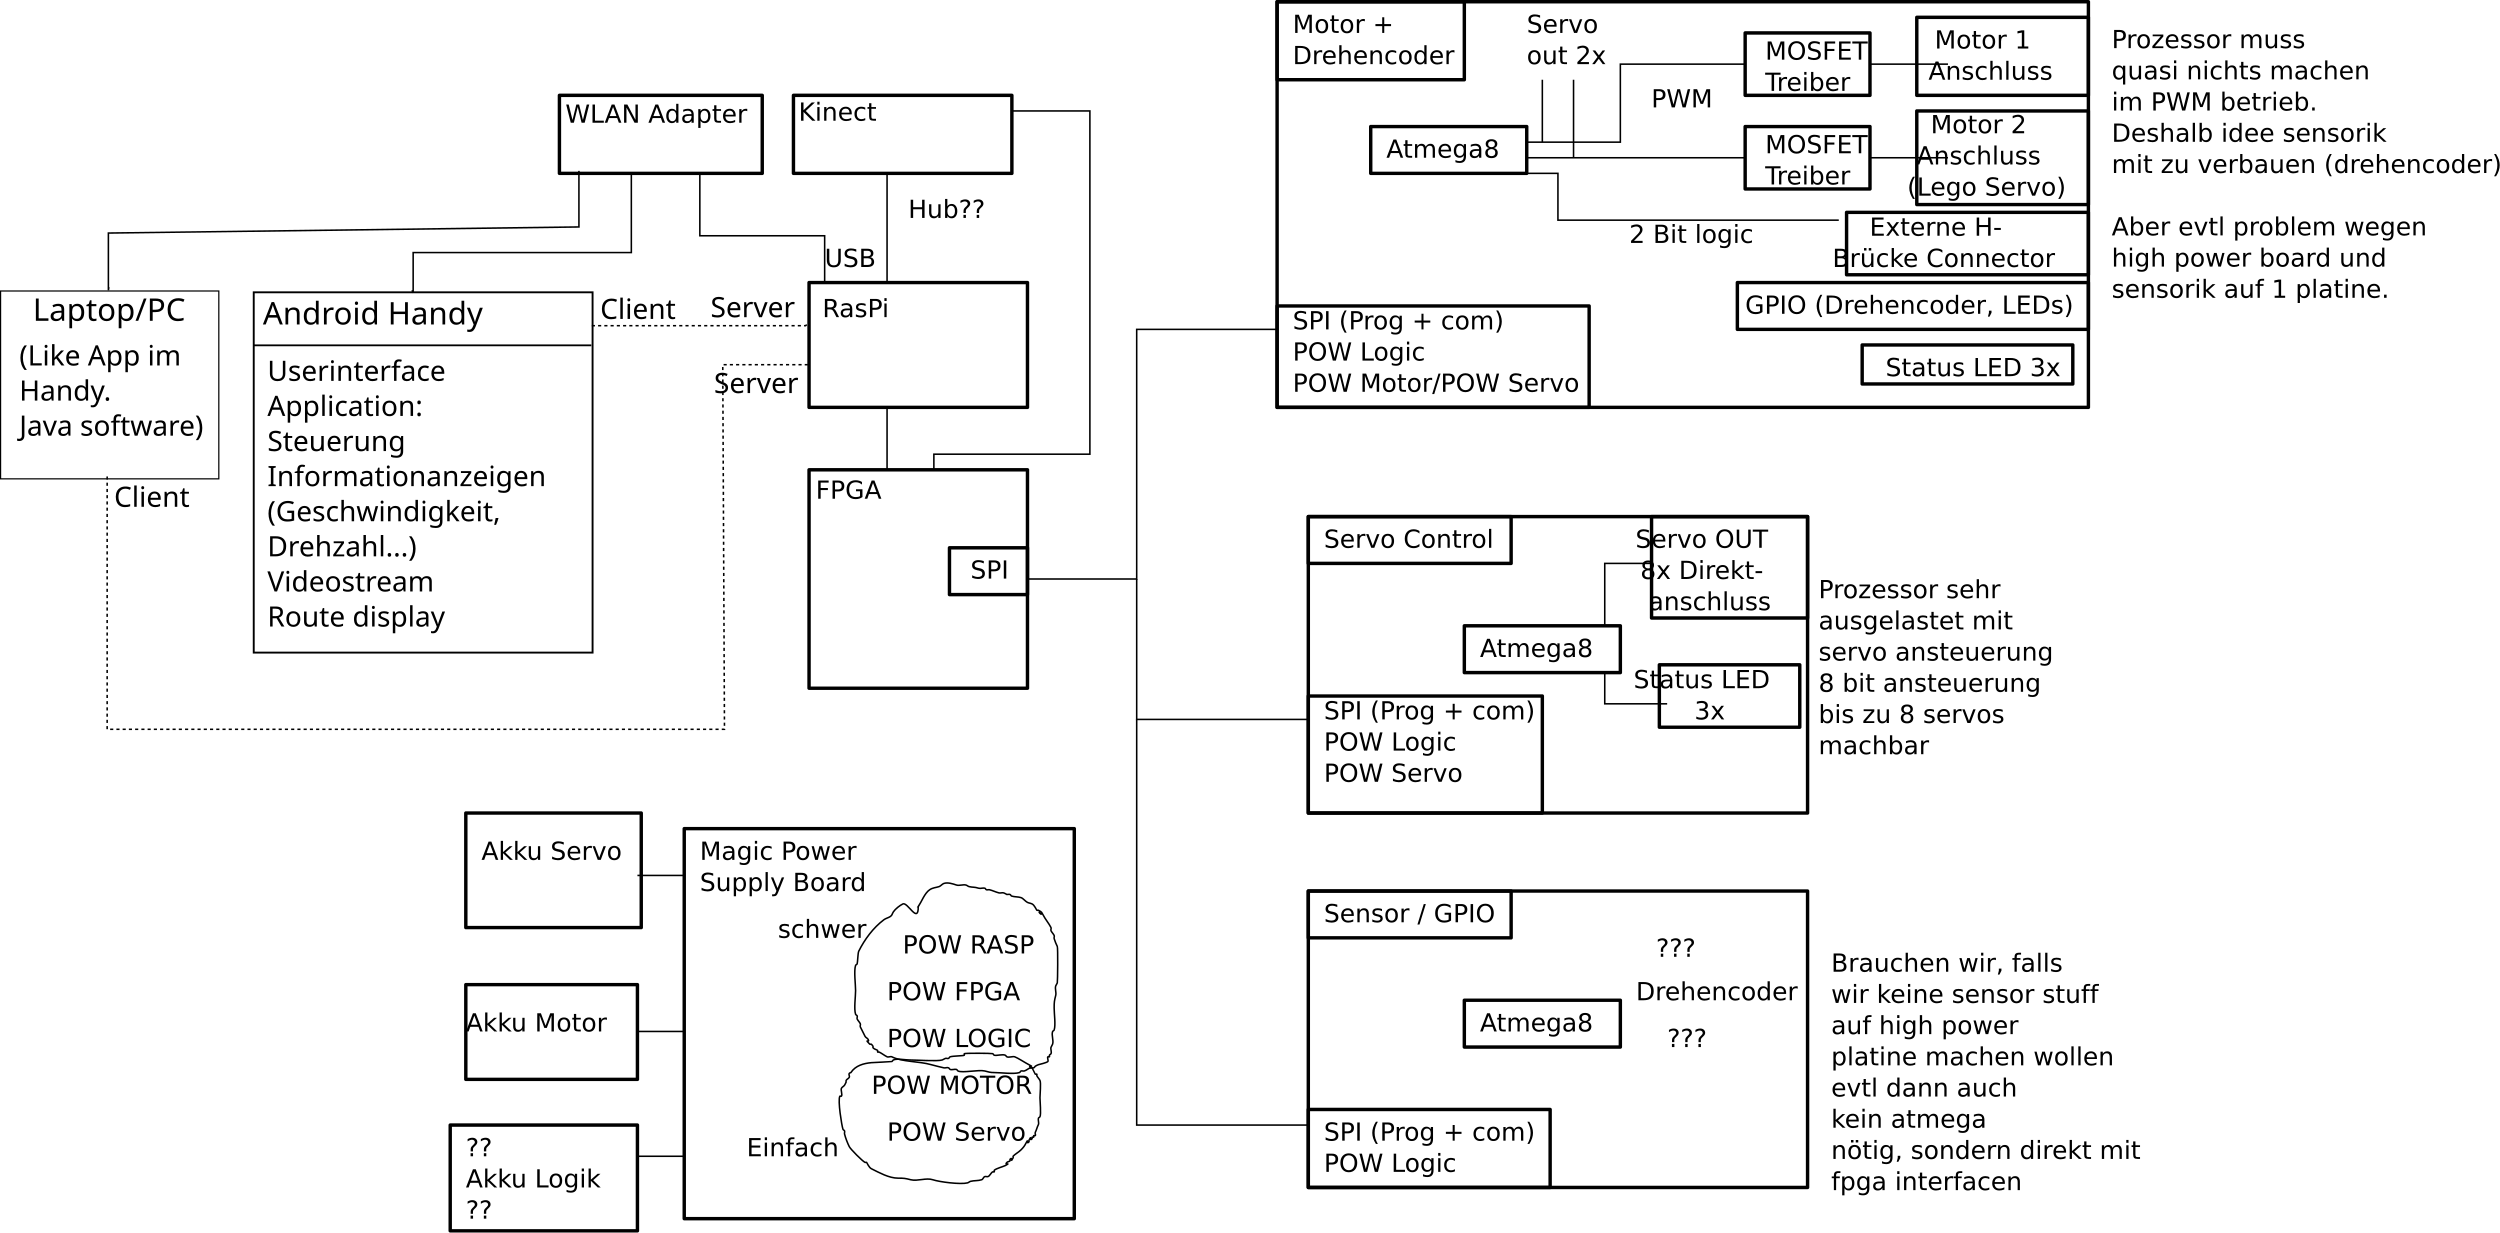
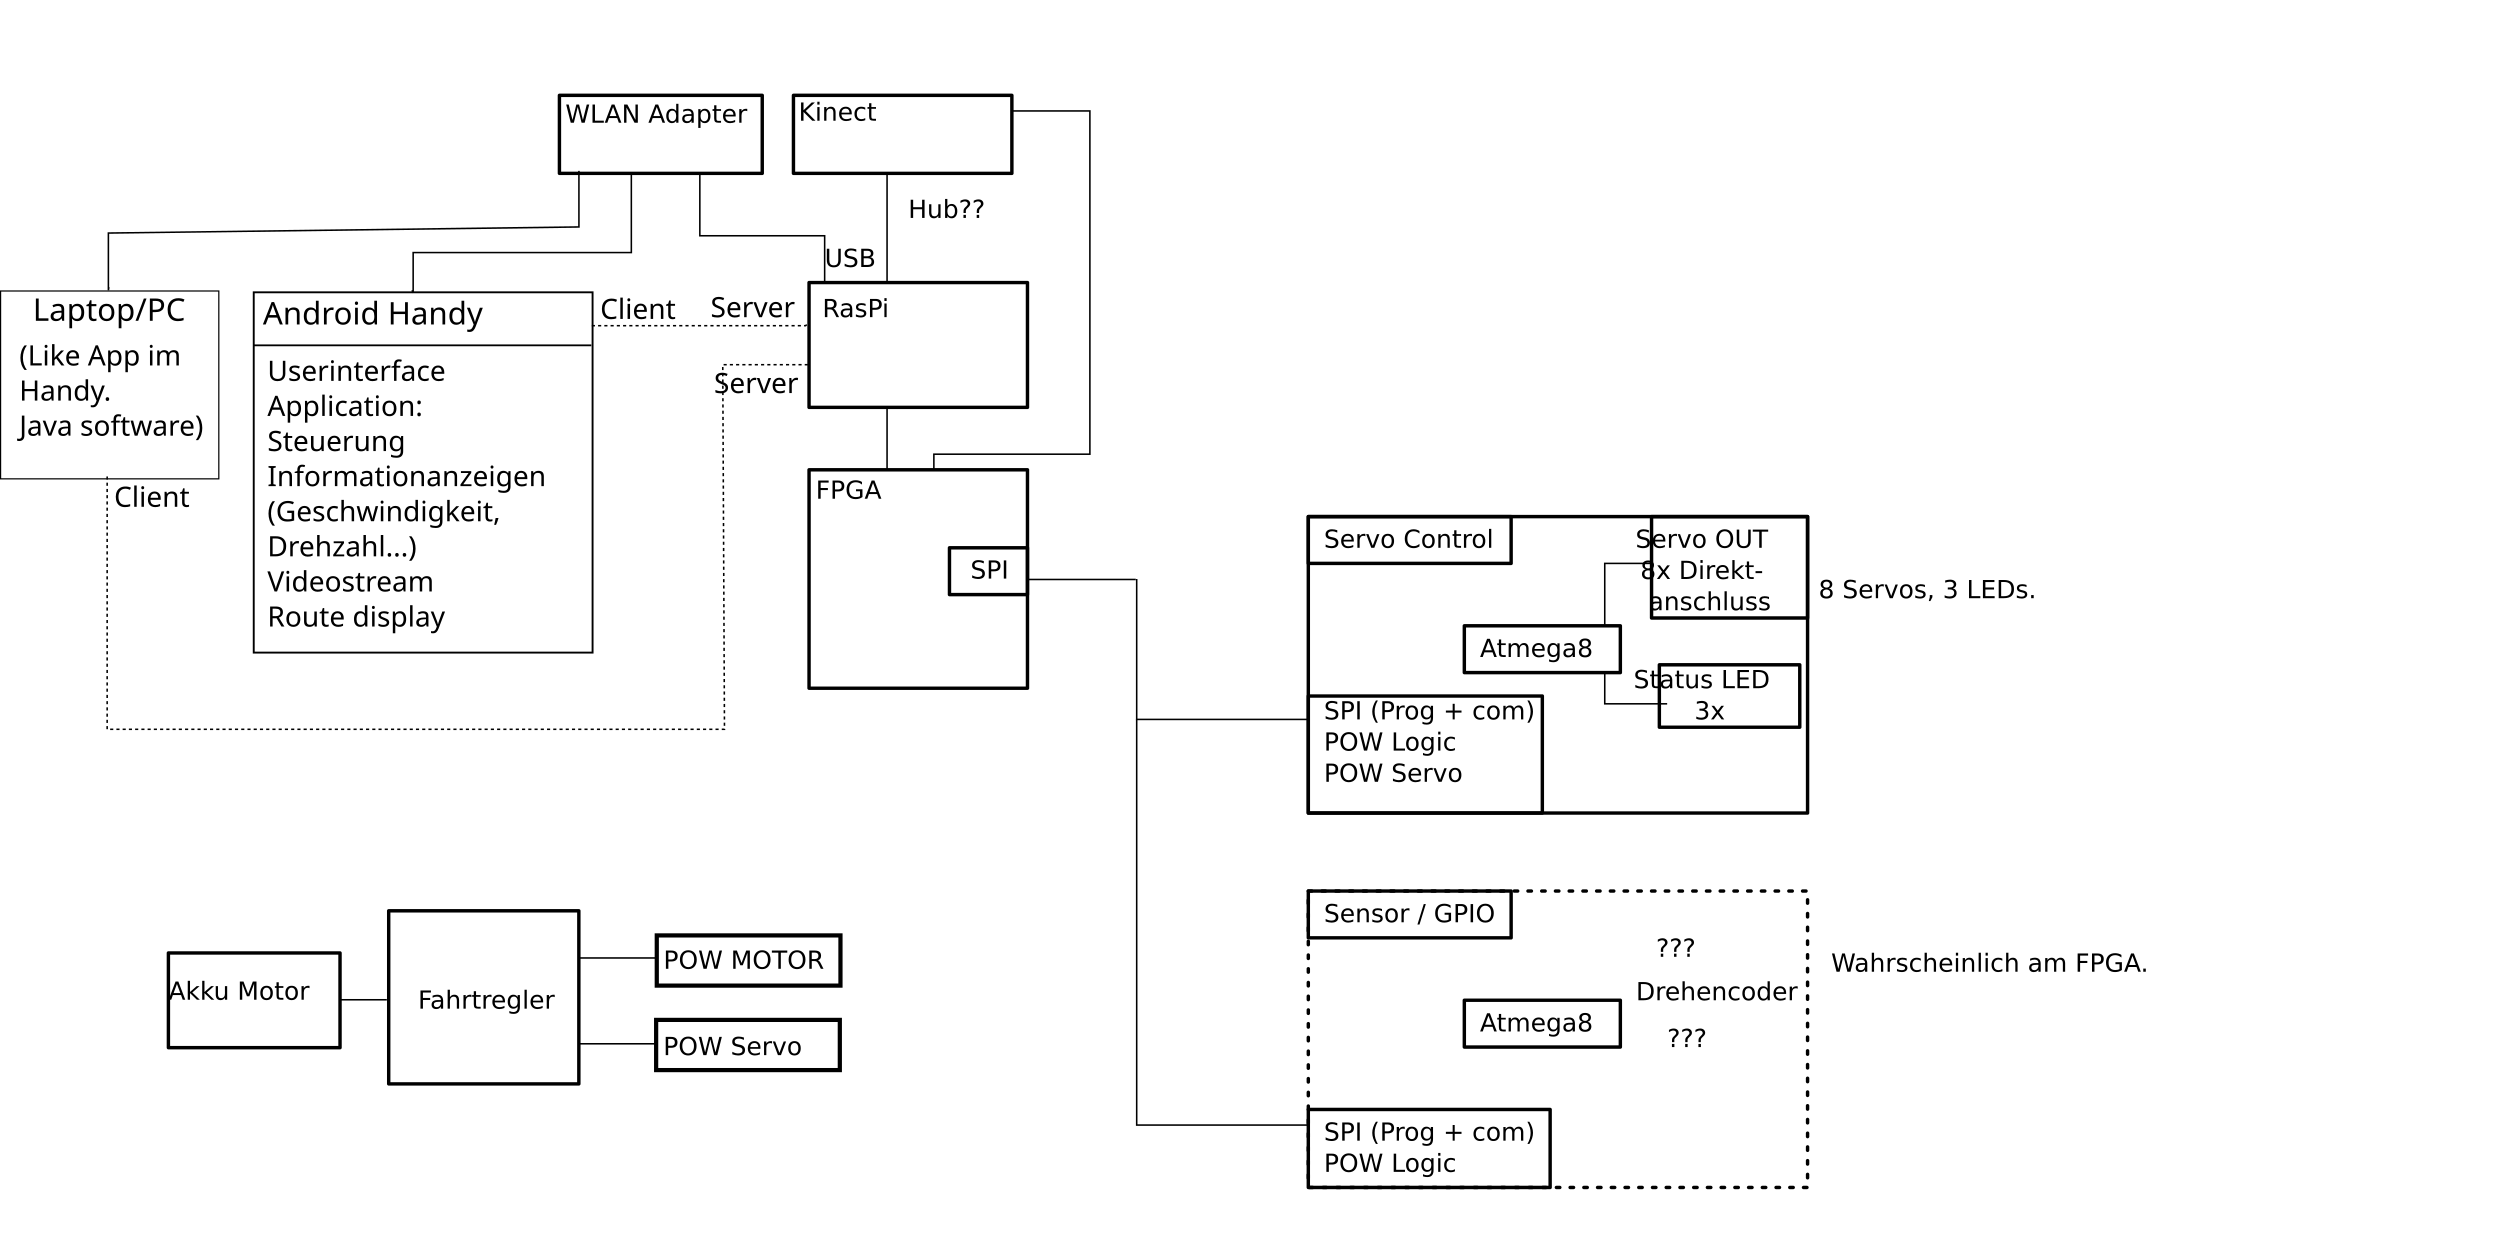
<svg xmlns="http://www.w3.org/2000/svg" width="1602.377" height="790" id="svg2" version="1.1">
  <defs id="defs4">
    </defs>
  <g id="layer1" transform="translate(478.5625,38.75)">
    <rect style="fill:none;stroke:#000000;stroke-width:2.2;stroke-linecap:round;stroke-linejoin:round;stroke-miterlimit:4;stroke-opacity:1;stroke-dasharray:none;stroke-dashoffset:0" id="rect2987" width="140" height="80" x="40" y="142.362" />
    <text xml:space="preserve" style="font-size:16px;font-style:normal;font-weight:normal;line-height:125%;letter-spacing:0px;word-spacing:0px;fill:#000000;fill-opacity:1;stroke:none;font-family:Bitstream Vera Sans" x="48.571" y="164.505" id="text2989">
      <tspan id="tspan2991" x="48.571" y="164.505">RasPi</tspan>
    </text>
    <flowRoot xml:space="preserve" id="flowRoot2993" style="font-size:16px;font-style:normal;font-weight:normal;line-height:125%;letter-spacing:0px;word-spacing:0px;fill:#000000;fill-opacity:1;stroke:none;font-family:Bitstream Vera Sans">
      <flowRegion id="flowRegion2995">
        <rect id="rect2997" width="140.714" height="70.714" x="139.286" y="263.076" />
      </flowRegion>
      <flowPara id="flowPara2999" />
    </flowRoot>
    <rect style="fill:none;stroke:#000000;stroke-width:2.2;stroke-linecap:round;stroke-linejoin:round;stroke-miterlimit:4;stroke-opacity:1;stroke-dasharray:none;stroke-dashoffset:0" id="rect3001" width="140" height="140" x="40" y="262.362" />
    <text xml:space="preserve" style="font-size:16px;font-style:normal;font-weight:normal;line-height:125%;letter-spacing:0px;word-spacing:0px;fill:#000000;fill-opacity:1;stroke:none;font-family:Bitstream Vera Sans" x="44.286" y="280.934" id="text3003">
      <tspan id="tspan3005" x="44.286" y="280.934">FPGA</tspan>
-     </text>
-     <rect style="fill:none;stroke:#000000;stroke-width:2.2;stroke-linecap:round;stroke-linejoin:round;stroke-miterlimit:4;stroke-opacity:1;stroke-dasharray:none;stroke-dashoffset:0" id="rect3007" width="520" height="260" x="340" y="-37.638" />
-     <text xml:space="preserve" style="font-size:16px;font-style:normal;font-weight:normal;line-height:125%;letter-spacing:0px;word-spacing:0px;fill:#000000;fill-opacity:1;stroke:none;font-family:Bitstream Vera Sans" x="350" y="-17.638" id="text3009">
-       <tspan id="tspan3011" x="350" y="-17.638">Motor +</tspan>
-       <tspan x="350" y="2.362" id="tspan3013">Drehencoder</tspan>
    </text>
    <rect style="fill:none;stroke:#000000;stroke-width:2.2;stroke-linecap:round;stroke-linejoin:round;stroke-miterlimit:4;stroke-opacity:1;stroke-dasharray:none;stroke-dashoffset:0" id="rect3015" width="320" height="190" x="360" y="292.362" />
    <text xml:space="preserve" style="font-size:16px;font-style:normal;font-weight:normal;line-height:125%;letter-spacing:0px;word-spacing:0px;fill:#000000;fill-opacity:1;stroke:none;font-family:Bitstream Vera Sans" x="370" y="312.362" id="text3017">
      <tspan id="tspan3019" x="370" y="312.362">Servo Control</tspan>
    </text>
    <text xml:space="preserve" style="font-size:16px;font-style:normal;font-weight:normal;line-height:125%;letter-spacing:0px;word-spacing:0px;fill:#000000;fill-opacity:1;stroke:none;font-family:Bitstream Vera Sans" x="470" y="382.362" id="text3029">
      <tspan id="tspan3031" x="470" y="382.362">Atmega8</tspan>
    </text>
    <text xml:space="preserve" style="font-size:16px;font-style:normal;font-weight:normal;line-height:125%;letter-spacing:0px;word-spacing:0px;fill:#000000;fill-opacity:1;stroke:none;font-family:Bitstream Vera Sans" x="370" y="422.362" id="text3033">
      <tspan id="tspan3035" x="370" y="422.362">SPI (Prog + com)</tspan>
    </text>
    <text xml:space="preserve" style="font-size:16px;font-style:normal;font-weight:normal;line-height:125%;letter-spacing:0px;word-spacing:0px;fill:#000000;fill-opacity:1;stroke:none;font-family:Bitstream Vera Sans" x="370" y="442.362" id="text3037">
      <tspan id="tspan3039" x="370" y="442.362">POW Logic</tspan>
    </text>
    <text xml:space="preserve" style="font-size:16px;font-style:normal;font-weight:normal;line-height:125%;letter-spacing:0px;word-spacing:0px;fill:#000000;fill-opacity:1;stroke:none;font-family:Bitstream Vera Sans" x="370" y="462.362" id="text3041">
      <tspan id="tspan3043" x="370" y="462.362">POW Servo</tspan>
    </text>
    <text xml:space="preserve" style="font-size:16px;font-style:normal;font-weight:normal;text-align:center;line-height:125%;letter-spacing:0px;word-spacing:0px;text-anchor:middle;fill:#000000;fill-opacity:1;stroke:none;font-family:Bitstream Vera Sans" x="630" y="312.362" id="text3045-9">
      <tspan x="630" y="312.362" id="tspan3124">Servo OUT</tspan>
      <tspan x="630" y="332.362" id="tspan3128">8x Direkt-</tspan>
      <tspan x="630" y="352.362" id="tspan3138">anschluss</tspan>
    </text>
    <rect style="fill:none;stroke:#000000;stroke-width:2.2;stroke-linecap:round;stroke-linejoin:round;stroke-miterlimit:4;stroke-opacity:1;stroke-dasharray:none;stroke-dashoffset:0" id="rect3130" width="100" height="30" x="460" y="362.362" />
    <rect style="fill:none;stroke:#000000;stroke-width:2.2;stroke-linecap:round;stroke-linejoin:round;stroke-miterlimit:4;stroke-opacity:1;stroke-dasharray:none;stroke-dashoffset:0" id="rect3132" width="130" height="30" x="360" y="292.362" />
    <text xml:space="preserve" style="font-size:16px;font-style:normal;font-weight:normal;text-align:center;line-height:125%;letter-spacing:0px;word-spacing:0px;text-anchor:middle;fill:#000000;fill-opacity:1;stroke:none;font-family:Bitstream Vera Sans" x="630" y="402.362" id="text3140">
      <tspan id="tspan3142" x="630" y="402.362">Status LED</tspan>
      <tspan x="630" y="422.362" id="tspan3144">3x</tspan>
    </text>
-     <rect style="fill:none;stroke:#000000;stroke-width:2.2;stroke-linecap:round;stroke-linejoin:round;stroke-miterlimit:4;stroke-opacity:1;stroke-dasharray:none;stroke-dashoffset:0" id="rect3146" width="120" height="50" x="340" y="-37.638" />
-     <text xml:space="preserve" style="font-size:16px;font-style:normal;font-weight:normal;line-height:125%;letter-spacing:0px;word-spacing:0px;fill:#000000;fill-opacity:1;stroke:none;font-family:Bitstream Vera Sans" x="410" y="62.362" id="text3029-9">
-       <tspan id="tspan3031-6" x="410" y="62.362">Atmega8</tspan>
-     </text>
-     <rect style="fill:none;stroke:#000000;stroke-width:2.2;stroke-linecap:round;stroke-linejoin:round;stroke-miterlimit:4;stroke-opacity:1;stroke-dasharray:none;stroke-dashoffset:0" id="rect3130-8" width="100" height="30" x="400" y="42.362" />
-     <text xml:space="preserve" style="font-size:16px;font-style:normal;font-weight:normal;line-height:125%;letter-spacing:0px;word-spacing:0px;fill:#000000;fill-opacity:1;stroke:none;font-family:Bitstream Vera Sans" x="350" y="172.362" id="text3033-9">
-       <tspan id="tspan3035-1" x="350" y="172.362">SPI (Prog + com)</tspan>
-     </text>
-     <text xml:space="preserve" style="font-size:16px;font-style:normal;font-weight:normal;line-height:125%;letter-spacing:0px;word-spacing:0px;fill:#000000;fill-opacity:1;stroke:none;font-family:Bitstream Vera Sans" x="350" y="192.362" id="text3037-5">
-       <tspan id="tspan3039-7" x="350" y="192.362">POW Logic</tspan>
-     </text>
-     <text xml:space="preserve" style="font-size:16px;font-style:normal;font-weight:normal;line-height:125%;letter-spacing:0px;word-spacing:0px;fill:#000000;fill-opacity:1;stroke:none;font-family:Bitstream Vera Sans" x="350" y="212.362" id="text3041-4">
-       <tspan id="tspan3043-9" x="350" y="212.362">POW Motor/POW Servo</tspan>
-     </text>
-     <rect style="fill:none;stroke:#000000;stroke-width:2.2;stroke-linecap:round;stroke-linejoin:round;stroke-miterlimit:4;stroke-opacity:1;stroke-dasharray:none;stroke-dashoffset:0" id="rect3205" width="80" height="40" x="640" y="-17.638" />
-     <text xml:space="preserve" style="font-size:16px;font-style:normal;font-weight:normal;line-height:125%;letter-spacing:0px;word-spacing:0px;fill:#000000;fill-opacity:1;stroke:none;font-family:Bitstream Vera Sans" x="652.857" y="-0.495" id="text3207">
-       <tspan id="tspan3209" x="652.857" y="-0.495">MOSFET</tspan>
-       <tspan x="652.857" y="19.505" id="tspan3211">Treiber</tspan>
-     </text>
-     <rect style="fill:none;stroke:#000000;stroke-width:2.2;stroke-linecap:round;stroke-linejoin:round;stroke-miterlimit:4;stroke-opacity:1;stroke-dasharray:none;stroke-dashoffset:0" id="rect3205-8" width="80" height="40" x="640" y="42.362" />
-     <text xml:space="preserve" style="font-size:16px;font-style:normal;font-weight:normal;line-height:125%;letter-spacing:0px;word-spacing:0px;fill:#000000;fill-opacity:1;stroke:none;font-family:Bitstream Vera Sans" x="652.857" y="59.505" id="text3207-7">
-       <tspan id="tspan3209-5" x="652.857" y="59.505">MOSFET</tspan>
-       <tspan x="652.857" y="79.505" id="tspan3211-1">Treiber</tspan>
-     </text>
-     <text xml:space="preserve" style="font-size:16px;font-style:normal;font-weight:normal;line-height:125%;letter-spacing:0px;word-spacing:0px;fill:#000000;fill-opacity:1;stroke:none;font-family:Bitstream Vera Sans" x="500" y="-17.638" id="text3240">
-       <tspan id="tspan3242" x="500" y="-17.638">Servo</tspan>
-       <tspan x="500" y="2.362" id="tspan3244">out 2x</tspan>
-     </text>
-     <path style="fill:none;stroke:#000000;stroke-width:1px;stroke-linecap:butt;stroke-linejoin:miter;stroke-opacity:1" d="m 500,52.362 60,0 0,-50 80,0" id="path3246" />
-     <path style="fill:none;stroke:#000000;stroke-width:1px;stroke-linecap:butt;stroke-linejoin:miter;stroke-opacity:1" d="m 500,62.362 60,0 0,0 80,0" id="path3248" />
-     <path style="fill:none;stroke:#000000;stroke-width:1px;stroke-linecap:butt;stroke-linejoin:miter;stroke-opacity:1" d="m 510,52.362 0,-40" id="path3250" />
-     <path style="fill:none;stroke:#000000;stroke-width:1px;stroke-linecap:butt;stroke-linejoin:miter;stroke-opacity:1" d="m 530,62.362 0,-50" id="path3252" />
-     <text xml:space="preserve" style="font-size:16px;font-style:normal;font-weight:normal;text-align:center;line-height:125%;letter-spacing:0px;word-spacing:0px;text-anchor:middle;fill:#000000;fill-opacity:1;stroke:none;font-family:Bitstream Vera Sans" x="780" y="112.362" id="text3254">
-       <tspan x="780" y="112.362" id="tspan3260">Externe H-</tspan>
-       <tspan x="780" y="132.362" id="tspan3267">Brücke Connector</tspan>
-     </text>
-     <text xml:space="preserve" style="font-size:16px;font-style:normal;font-weight:normal;text-align:center;line-height:125%;letter-spacing:0px;word-spacing:0px;text-anchor:middle;fill:#000000;fill-opacity:1;stroke:none;font-family:Bitstream Vera Sans" x="810" y="-7.638" id="text3269">
-       <tspan id="tspan3271" x="810" y="-7.638">Motor 1</tspan>
-       <tspan x="810" y="12.362" id="tspan3273">Anschluss</tspan>
-     </text>
-     <text xml:space="preserve" style="font-size:16px;font-style:normal;font-weight:normal;text-align:center;line-height:125%;letter-spacing:0px;word-spacing:0px;text-anchor:middle;fill:#000000;fill-opacity:1;stroke:none;font-family:Bitstream Vera Sans" x="807.453" y="46.648" id="text3275">
-       <tspan id="tspan3277" x="810" y="46.648">Motor 2 </tspan>
-       <tspan x="807.453" y="66.648" id="tspan3279">Anschluss</tspan>
-       <tspan x="807.453" y="86.648" id="tspan3444">(Lego Servo)</tspan>
-     </text>
    <flowRoot xml:space="preserve" id="flowRoot3281" style="font-size:16px;font-style:normal;font-weight:normal;line-height:125%;letter-spacing:0px;word-spacing:0px;fill:#000000;fill-opacity:1;stroke:none;font-family:Bitstream Vera Sans">
      <flowRegion id="flowRegion3283">
        <rect id="rect3285" width="187.143" height="167.857" x="751.429" y="40.934" />
      </flowRegion>
      <flowPara id="flowPara3287" />
    </flowRoot>
-     <path style="fill:none;stroke:#000000;stroke-width:1px;stroke-linecap:butt;stroke-linejoin:miter;stroke-opacity:1" d="m 720,2.362 50,0" id="path3289" />
-     <path style="fill:none;stroke:#000000;stroke-width:1px;stroke-linecap:butt;stroke-linejoin:miter;stroke-opacity:1" d="m 720,62.362 50,0" id="path3291" />
-     <path style="fill:none;stroke:#000000;stroke-width:1px;stroke-linecap:butt;stroke-linejoin:miter;stroke-opacity:1" d="m 500,72.362 20,0 0,30 180,0" id="path3293" />
-     <text xml:space="preserve" style="font-size:16px;font-style:normal;font-weight:normal;line-height:125%;letter-spacing:0px;word-spacing:0px;fill:#000000;fill-opacity:1;stroke:none;font-family:Bitstream Vera Sans" x="640" y="162.362" id="text3295">
-       <tspan x="640" y="162.362" id="tspan3299">GPIO (Drehencoder, LEDs)</tspan>
-     </text>
-     <text xml:space="preserve" style="font-size:16px;font-style:normal;font-weight:normal;line-height:125%;letter-spacing:0px;word-spacing:0px;fill:#000000;fill-opacity:1;stroke:none;font-family:Bitstream Vera Sans" x="730" y="202.362" id="text3303">
-       <tspan id="tspan3305" x="730" y="202.362">Status LED 3x</tspan>
-     </text>
    <path style="fill:none;stroke:#000000;stroke-width:1px;stroke-linecap:butt;stroke-linejoin:miter;stroke-opacity:1" d="m 550,362.362 0,-40 30,0" id="path3307" />
    <path style="fill:none;stroke:#000000;stroke-width:1px;stroke-linecap:butt;stroke-linejoin:miter;stroke-opacity:1" d="m 550,392.362 0,20 40,0" id="path3309" />
-     <rect style="fill:none;stroke:#000000;stroke-width:2.2;stroke-linecap:round;stroke-linejoin:round;stroke-miterlimit:4;stroke-opacity:1;stroke-dasharray:none;stroke-dashoffset:0" id="rect3015-2" width="320" height="190" x="360" y="532.362" />
+     <rect style="fill:none;stroke:#000000;stroke-width:2.2;stroke-linecap:round;stroke-linejoin:round;stroke-miterlimit:4;stroke-opacity:1;stroke-dasharray:2.2,6.6;stroke-dashoffset:0" id="rect3015-2" width="320" height="190" x="360" y="532.362" />
    <text xml:space="preserve" style="font-size:16px;font-style:normal;font-weight:normal;line-height:125%;letter-spacing:0px;word-spacing:0px;fill:#000000;fill-opacity:1;stroke:none;font-family:Bitstream Vera Sans" x="370" y="552.362" id="text3017-2">
      <tspan id="tspan3019-3" x="370" y="552.362">Sensor / GPIO</tspan>
    </text>
    <text xml:space="preserve" style="font-size:16px;font-style:normal;font-weight:normal;line-height:125%;letter-spacing:0px;word-spacing:0px;fill:#000000;fill-opacity:1;stroke:none;font-family:Bitstream Vera Sans" x="470" y="622.362" id="text3029-3">
      <tspan id="tspan3031-7" x="470" y="622.362">Atmega8</tspan>
    </text>
    <text xml:space="preserve" style="font-size:16px;font-style:normal;font-weight:normal;line-height:125%;letter-spacing:0px;word-spacing:0px;fill:#000000;fill-opacity:1;stroke:none;font-family:Bitstream Vera Sans" x="370" y="692.362" id="text3033-6">
      <tspan id="tspan3035-10" x="370" y="692.362">SPI (Prog + com)</tspan>
    </text>
    <text xml:space="preserve" style="font-size:16px;font-style:normal;font-weight:normal;line-height:125%;letter-spacing:0px;word-spacing:0px;fill:#000000;fill-opacity:1;stroke:none;font-family:Bitstream Vera Sans" x="370" y="712.362" id="text3037-0">
      <tspan id="tspan3039-74" x="370" y="712.362">POW Logic</tspan>
    </text>
    <rect style="fill:none;stroke:#000000;stroke-width:2.2;stroke-linecap:round;stroke-linejoin:round;stroke-miterlimit:4;stroke-opacity:1;stroke-dasharray:none;stroke-dashoffset:0" id="rect3130-7" width="100" height="30" x="460" y="602.362" />
    <rect style="fill:none;stroke:#000000;stroke-width:2.2;stroke-linecap:round;stroke-linejoin:round;stroke-miterlimit:4;stroke-opacity:1;stroke-dasharray:none;stroke-dashoffset:0" id="rect3132-9" width="130" height="30" x="360" y="532.362" />
    <text xml:space="preserve" style="font-size:16px;font-style:normal;font-weight:normal;line-height:125%;letter-spacing:0px;word-spacing:0px;fill:#000000;fill-opacity:1;stroke:none;font-family:Bitstream Vera Sans" x="582.857" y="574.505" id="text3392">
      <tspan id="tspan3394" x="582.857" y="574.505">???</tspan>
    </text>
    <text xml:space="preserve" style="font-size:16px;font-style:normal;font-weight:normal;line-height:125%;letter-spacing:0px;word-spacing:0px;fill:#000000;fill-opacity:1;stroke:none;font-family:Bitstream Vera Sans" x="570" y="602.362" id="text3396">
      <tspan id="tspan3398" x="570" y="602.362">Drehencoder</tspan>
    </text>
    <text xml:space="preserve" style="font-size:16px;font-style:normal;font-weight:normal;line-height:125%;letter-spacing:0px;word-spacing:0px;fill:#000000;fill-opacity:1;stroke:none;font-family:Bitstream Vera Sans" x="590" y="632.362" id="text3400">
      <tspan id="tspan3402" x="590" y="632.362">???</tspan>
    </text>
    <rect style="fill:none;stroke:#000000;stroke-width:2.2;stroke-linecap:round;stroke-linejoin:round;stroke-miterlimit:4;stroke-opacity:1;stroke-dasharray:none;stroke-dashoffset:0" id="rect3404" width="140" height="50" x="30" y="22.362" />
    <text xml:space="preserve" style="font-size:16px;font-style:normal;font-weight:normal;line-height:125%;letter-spacing:0px;word-spacing:0px;fill:#000000;fill-opacity:1;stroke:none;font-family:Bitstream Vera Sans" x="33.293" y="38.617" id="text3406">
      <tspan id="tspan3408" x="33.293" y="38.617">Kinect</tspan>
    </text>
    <path style="fill:none;stroke:#000000;stroke-width:1px;stroke-linecap:butt;stroke-linejoin:miter;stroke-opacity:1" d="m 90,72.362 0,70" id="path3410" />
    <path style="fill:none;stroke:#000000;stroke-width:1px;stroke-linecap:butt;stroke-linejoin:miter;stroke-opacity:1" d="m 90,222.362 0,40" id="path3412" />
-     <path style="fill:none;stroke:#000000;stroke-width:1px;stroke-linecap:butt;stroke-linejoin:miter;stroke-opacity:1" d="m 180,332.362 70,0 0,-160 90,0" id="path3414" />
    <path style="fill:none;stroke:#000000;stroke-width:1px;stroke-linecap:butt;stroke-linejoin:miter;stroke-opacity:1" d="m 250,332.362 0,90 110,0" id="path3416" />
    <path style="fill:none;stroke:#000000;stroke-width:1px;stroke-linecap:butt;stroke-linejoin:miter;stroke-opacity:1" d="m 250,422.362 0,260 110,0" id="path3418" />
    <rect style="fill:none;stroke:#000000;stroke-width:2.2;stroke-linecap:round;stroke-linejoin:round;stroke-miterlimit:4;stroke-opacity:1;stroke-dasharray:none;stroke-dashoffset:0" id="rect3420" width="130" height="50" x="-120" y="22.362" />
    <text xml:space="preserve" style="font-size:16px;font-style:normal;font-weight:normal;line-height:125%;letter-spacing:0px;word-spacing:0px;fill:#000000;fill-opacity:1;stroke:none;font-family:Bitstream Vera Sans" x="-116.189" y="39.937" id="text3422">
      <tspan id="tspan3424" x="-116.189" y="39.937">WLAN Adapter</tspan>
    </text>
    <path style="fill:none;stroke:#000000;stroke-width:1px;stroke-linecap:butt;stroke-linejoin:miter;stroke-opacity:1" d="m -30,72.362 0,40 80,0 0,30" id="path3426" />
    <text xml:space="preserve" style="font-size:16px;font-style:normal;font-weight:normal;line-height:125%;letter-spacing:0px;word-spacing:0px;fill:#000000;fill-opacity:1;stroke:none;font-family:Bitstream Vera Sans" x="50" y="132.362" id="text3428">
      <tspan id="tspan3430" x="50" y="132.362">USB</tspan>
    </text>
    <text xml:space="preserve" style="font-size:16px;font-style:normal;font-weight:normal;line-height:125%;letter-spacing:0px;word-spacing:0px;fill:#000000;fill-opacity:1;stroke:none;font-family:Bitstream Vera Sans" x="143.442" y="332.123" id="text3432">
      <tspan id="tspan3434" x="143.442" y="332.123">SPI</tspan>
    </text>
-     <text xml:space="preserve" style="font-size:16px;font-style:normal;font-weight:normal;line-height:125%;letter-spacing:0px;word-spacing:0px;fill:#000000;fill-opacity:1;stroke:none;font-family:Bitstream Vera Sans" x="579.828" y="30.088" id="text3436">
-       <tspan id="tspan3438" x="579.828" y="30.088">PWM</tspan>
-     </text>
-     <text xml:space="preserve" style="font-size:16px;font-style:normal;font-weight:normal;line-height:125%;letter-spacing:0px;word-spacing:0px;fill:#000000;fill-opacity:1;stroke:none;font-family:Bitstream Vera Sans" x="565.685" y="116.961" id="text3440">
-       <tspan id="tspan3442" x="565.685" y="116.961">2 Bit logic</tspan>
-     </text>
-     <rect style="fill:none;stroke:#000000;stroke-width:2.2;stroke-linecap:round;stroke-linejoin:round;stroke-miterlimit:4;stroke-opacity:1;stroke-dasharray:none;stroke-dashoffset:0" id="rect3446" width="110" height="50" x="750" y="-27.638" />
-     <rect style="fill:none;stroke:#000000;stroke-width:2.2;stroke-linecap:round;stroke-linejoin:round;stroke-miterlimit:4;stroke-opacity:1;stroke-dasharray:none;stroke-dashoffset:0" id="rect3448" width="110" height="60" x="750" y="32.362" />
-     <rect style="fill:none;stroke:#000000;stroke-width:2.2;stroke-linecap:round;stroke-linejoin:round;stroke-miterlimit:4;stroke-opacity:1;stroke-dasharray:none;stroke-dashoffset:0" id="rect3450" width="155" height="40" x="705" y="97.362" />
-     <rect style="fill:none;stroke:#000000;stroke-width:2.2;stroke-linecap:round;stroke-linejoin:round;stroke-miterlimit:4;stroke-opacity:1;stroke-dasharray:none;stroke-dashoffset:0" id="rect3452" width="225" height="30" x="635" y="142.362" />
-     <rect style="fill:none;stroke:#000000;stroke-width:2.2;stroke-linecap:round;stroke-linejoin:round;stroke-miterlimit:4;stroke-opacity:1;stroke-dasharray:none;stroke-dashoffset:0" id="rect3454" width="135" height="25" x="715" y="182.362" />
-     <rect style="fill:none;stroke:#000000;stroke-width:2.2;stroke-linecap:round;stroke-linejoin:round;stroke-miterlimit:4;stroke-opacity:1;stroke-dasharray:none;stroke-dashoffset:0" id="rect3456" width="200" height="65" x="340" y="157.362" />
    <rect style="fill:none;stroke:#000000;stroke-width:2.2;stroke-linecap:round;stroke-linejoin:round;stroke-miterlimit:4;stroke-opacity:1;stroke-dasharray:none;stroke-dashoffset:0" id="rect3458" width="150" height="75" x="360" y="407.362" />
    <rect style="fill:none;stroke:#000000;stroke-width:2.2;stroke-linecap:round;stroke-linejoin:round;stroke-miterlimit:4;stroke-opacity:1;stroke-dasharray:none;stroke-dashoffset:0" id="rect3460" width="90" height="40" x="585" y="387.362" />
    <rect style="fill:none;stroke:#000000;stroke-width:2.2;stroke-linecap:round;stroke-linejoin:round;stroke-miterlimit:4;stroke-opacity:1;stroke-dasharray:none;stroke-dashoffset:0" id="rect3462" width="100" height="65" x="580" y="292.362" />
    <rect style="fill:none;stroke:#000000;stroke-width:2.2;stroke-linecap:round;stroke-linejoin:round;stroke-miterlimit:4;stroke-opacity:1;stroke-dasharray:none;stroke-dashoffset:0" id="rect3464" width="155" height="50" x="360" y="672.362" />
    <rect style="fill:none;stroke:#000000;stroke-width:2.2;stroke-linecap:round;stroke-linejoin:round;stroke-miterlimit:4;stroke-opacity:1;stroke-dasharray:none;stroke-dashoffset:0" id="rect3466" width="50" height="30" x="130" y="312.362" />
    <text xml:space="preserve" style="font-size:16px;font-style:normal;font-weight:normal;line-height:125%;letter-spacing:0px;word-spacing:0px;fill:#000000;fill-opacity:1;stroke:none;font-family:Bitstream Vera Sans" x="103.571" y="100.934" id="text3468">
      <tspan id="tspan3470" x="103.571" y="100.934">Hub??</tspan>
    </text>
    <text xml:space="preserve" style="font-size:16px;font-style:normal;font-weight:normal;line-height:125%;letter-spacing:0px;word-spacing:0px;fill:#000000;fill-opacity:1;stroke:none;font-family:Bitstream Vera Sans" x="687.028" y="344.662" id="text3491">
-       <tspan id="tspan3493" x="687.028" y="344.662">Prozessor sehr</tspan>
-       <tspan x="687.028" y="364.662" id="tspan3495">ausgelastet mit</tspan>
-       <tspan x="687.028" y="384.662" id="tspan3497">servo ansteuerung</tspan>
-       <tspan x="687.028" y="404.662" id="tspan3499">8 bit ansteuerung</tspan>
-       <tspan x="687.028" y="424.662" id="tspan3501">bis zu 8 servos</tspan>
-       <tspan x="687.028" y="444.662" id="tspan3503">machbar</tspan>
-     </text>
-     <text xml:space="preserve" style="font-size:16px;font-style:normal;font-weight:normal;line-height:125%;letter-spacing:0px;word-spacing:0px;fill:#000000;fill-opacity:1;stroke:none;font-family:Bitstream Vera Sans" x="996.01" y="30.868" id="text3505" transform="translate(-121.094,-38.75)">
-       <tspan id="tspan3507" x="996.01" y="30.868">Prozessor muss</tspan>
-       <tspan x="996.01" y="50.868" id="tspan3509">quasi nichts machen</tspan>
-       <tspan x="996.01" y="70.868" id="tspan3511">im PWM betrieb.</tspan>
-       <tspan x="996.01" y="90.868" id="tspan3513">Deshalb idee sensorik</tspan>
-       <tspan x="996.01" y="110.868" id="tspan3517">mit zu verbauen (drehencoder)</tspan>
-       <tspan x="996.01" y="130.868" id="tspan3521" />
-       <tspan x="996.01" y="150.868" id="tspan3523">Aber evtl problem wegen</tspan>
-       <tspan x="996.01" y="170.868" id="tspan3525">high power board und</tspan>
-       <tspan x="996.01" y="190.868" id="tspan3527">sensorik auf 1 platine.</tspan>
-     </text>
-     <rect style="fill:none;stroke:#000000;stroke-width:2.2;stroke-linecap:round;stroke-linejoin:round;stroke-miterlimit:4;stroke-opacity:1;stroke-dasharray:none;stroke-dashoffset:0" id="rect3529" width="112.444" height="73.421" x="-180" y="482.362" />
-     <text xml:space="preserve" style="font-size:16px;font-style:normal;font-weight:normal;line-height:125%;letter-spacing:0px;word-spacing:0px;fill:#000000;fill-opacity:1;stroke:none;font-family:Bitstream Vera Sans" x="-170" y="512.362" id="text3531">
-       <tspan id="tspan3533" x="-170" y="512.362">Akku Servo</tspan>
+       <tspan x="687.028" y="344.662" id="tspan3503">8 Servos, 3 LEDs.</tspan>
    </text>
    <flowRoot xml:space="preserve" id="flowRoot3535" style="font-size:16px;font-style:normal;font-weight:normal;line-height:125%;letter-spacing:0px;word-spacing:0px;fill:#000000;fill-opacity:1;stroke:none;font-family:Bitstream Vera Sans" transform="translate(-121.094,-38.75)">
      <flowRegion id="flowRegion3537">
        <rect id="rect3539" width="188.899" height="71.721" x="14.142" y="631.909" />
      </flowRegion>
      <flowPara id="flowPara3541" />
    </flowRoot>
-     <rect style="fill:none;stroke:#000000;stroke-width:2.2;stroke-linecap:round;stroke-linejoin:round;stroke-miterlimit:4;stroke-opacity:1;stroke-dasharray:none;stroke-dashoffset:0" id="rect3543" width="110" height="60.711" x="-180" y="592.362" />
-     <text xml:space="preserve" style="font-size:16px;font-style:normal;font-weight:normal;line-height:125%;letter-spacing:0px;word-spacing:0px;fill:#000000;fill-opacity:1;stroke:none;font-family:Bitstream Vera Sans" x="-180" y="622.362" id="text3545">
-       <tspan id="tspan3547" x="-180" y="622.362">Akku Motor</tspan>
+     <rect style="fill:none;stroke:#000000;stroke-width:2.2;stroke-linecap:round;stroke-linejoin:round;stroke-miterlimit:4;stroke-opacity:1;stroke-dasharray:none;stroke-dashoffset:0" id="rect3543" width="110" height="60.711" x="-370.625" y="572.05" />
+     <text xml:space="preserve" style="font-size:16px;font-style:normal;font-weight:normal;line-height:125%;letter-spacing:0px;word-spacing:0px;fill:#000000;fill-opacity:1;stroke:none;font-family:Bitstream Vera Sans" x="-370.625" y="602.05" id="text3545">
+       <tspan id="tspan3547" x="-370.625" y="602.05">Akku Motor</tspan>
    </text>
-     <rect style="fill:none;stroke:#000000;stroke-width:2.2;stroke-linecap:round;stroke-linejoin:round;stroke-miterlimit:4;stroke-opacity:1;stroke-dasharray:none;stroke-dashoffset:0" id="rect3549" width="120" height="67.782" x="-190" y="682.362" />
-     <text xml:space="preserve" style="font-size:16px;font-style:normal;font-weight:normal;line-height:125%;letter-spacing:0px;word-spacing:0px;fill:#000000;fill-opacity:1;stroke:none;font-family:Bitstream Vera Sans" x="-180" y="702.362" id="text3551">
-       <tspan id="tspan3553" x="-180" y="702.362">??</tspan>
-       <tspan x="-180" y="722.362" id="tspan3555">Akku Logik</tspan>
-       <tspan x="-180" y="742.362" id="tspan3557">??</tspan>
+     <rect style="fill:none;stroke:#000000;stroke-width:2.2;stroke-linecap:round;stroke-linejoin:round;stroke-miterlimit:4;stroke-opacity:1;stroke-dasharray:none;stroke-dashoffset:0" id="rect3559" width="121.875" height="110.938" x="-229.425" y="545.03" />
+     <text xml:space="preserve" style="font-size:16px;font-style:normal;font-weight:normal;line-height:125%;letter-spacing:0px;word-spacing:0px;fill:#000000;fill-opacity:1;stroke:none;font-family:Bitstream Vera Sans" x="-210.635" y="607.775" id="text3561">
+       <tspan x="-210.635" y="607.775" id="tspan3565">Fahrtregler</tspan>
    </text>
-     <rect style="fill:none;stroke:#000000;stroke-width:2.2;stroke-linecap:round;stroke-linejoin:round;stroke-miterlimit:4;stroke-opacity:1;stroke-dasharray:none;stroke-dashoffset:0" id="rect3559" width="250" height="250" x="-40" y="492.362" />
-     <text xml:space="preserve" style="font-size:16px;font-style:normal;font-weight:normal;line-height:125%;letter-spacing:0px;word-spacing:0px;fill:#000000;fill-opacity:1;stroke:none;font-family:Bitstream Vera Sans" x="-30" y="512.362" id="text3561">
-       <tspan id="tspan3563" x="-30" y="512.362">Magic Power</tspan>
-       <tspan x="-30" y="532.362" id="tspan3565">Supply Board</tspan>
+     <text xml:space="preserve" style="font-size:16px;font-style:normal;font-weight:normal;line-height:125%;letter-spacing:0px;word-spacing:0px;fill:#000000;fill-opacity:1;stroke:none;font-family:Bitstream Vera Sans" x="-53.33" y="582.187" id="text3579">
+       <tspan id="tspan3581" x="-53.33" y="582.187">POW MOTOR</tspan>
    </text>
-     <text xml:space="preserve" style="font-size:16px;font-style:normal;font-weight:normal;line-height:125%;letter-spacing:0px;word-spacing:0px;fill:#000000;fill-opacity:1;stroke:none;font-family:Bitstream Vera Sans" x="100" y="572.362" id="text3567">
-       <tspan id="tspan3569" x="100" y="572.362">POW RASP</tspan>
+     <text xml:space="preserve" style="font-size:16px;font-style:normal;font-weight:normal;line-height:125%;letter-spacing:0px;word-spacing:0px;fill:#000000;fill-opacity:1;stroke:none;font-family:Bitstream Vera Sans" x="-53.447" y="637.52" id="text3583">
+       <tspan id="tspan3585" x="-53.447" y="637.52">POW Servo</tspan>
    </text>
-     <text xml:space="preserve" style="font-size:16px;font-style:normal;font-weight:normal;line-height:125%;letter-spacing:0px;word-spacing:0px;fill:#000000;fill-opacity:1;stroke:none;font-family:Bitstream Vera Sans" x="90" y="602.362" id="text3571">
-       <tspan id="tspan3573" x="90" y="602.362">POW FPGA</tspan>
-     </text>
-     <text xml:space="preserve" style="font-size:16px;font-style:normal;font-weight:normal;line-height:125%;letter-spacing:0px;word-spacing:0px;fill:#000000;fill-opacity:1;stroke:none;font-family:Bitstream Vera Sans" x="90" y="632.362" id="text3575">
-       <tspan id="tspan3577" x="90" y="632.362">POW LOGIC</tspan>
-     </text>
-     <text xml:space="preserve" style="font-size:16px;font-style:normal;font-weight:normal;line-height:125%;letter-spacing:0px;word-spacing:0px;fill:#000000;fill-opacity:1;stroke:none;font-family:Bitstream Vera Sans" x="80" y="662.362" id="text3579">
-       <tspan id="tspan3581" x="80" y="662.362">POW MOTOR</tspan>
-     </text>
-     <text xml:space="preserve" style="font-size:16px;font-style:normal;font-weight:normal;line-height:125%;letter-spacing:0px;word-spacing:0px;fill:#000000;fill-opacity:1;stroke:none;font-family:Bitstream Vera Sans" x="90" y="692.362" id="text3583">
-       <tspan id="tspan3585" x="90" y="692.362">POW Servo</tspan>
-     </text>
-     <path style="fill:none;stroke:#000000;stroke-width:1px;stroke-linecap:butt;stroke-linejoin:miter;stroke-opacity:1" d="m 201.094,681.112 c -4.938,0.445 -10.166,1.795 -13.206,6.355 -2.226,0.509 -0.534,2.078 -1.01,3.03 -0.426,0.852 -1.594,1.168 -2.02,2.02 -0.151,0.301 0,0.673 0,1.01 -0.337,0.673 -0.593,1.394 -1.01,2.02 -0.528,0.792 -1.594,1.168 -2.02,2.02 -0.53,1.06 0.806,4.245 0,5.051 -0.238,0.238 -0.86,-0.301 -1.01,0 -1.382,2.764 1.168,18.657 2.02,21.213 0.151,0.452 0.86,0.558 1.01,1.01 0.213,0.639 -0.163,1.367 0,2.02 0.658,2.632 1.927,5.873 3.03,8.081 0.835,1.67 8.36,9.231 10.102,10.102 0.301,0.151 0.772,-0.238 1.01,0 0.298,0.298 1.482,3.266 3.03,4.041 5.043,2.522 11.316,6.061 17.173,6.061 3.885,0 4.47,0.107 8.081,1.01 4.355,1.089 9.897,-1.415 14.142,0 4.286,1.429 17.72,3.146 22.223,2.02 0.73,-0.183 1.29,-0.828 2.02,-1.01 2.275,-0.569 4.837,-0.266 7.071,-1.01 0.904,-0.301 1.117,-1.719 2.02,-2.02 0.639,-0.213 1.381,0.213 2.02,0 1.197,-0.399 1.895,-2.463 3.03,-3.03 0.301,-0.151 0.772,0.238 1.01,0 0.238,-0.238 -0.238,-0.772 0,-1.01 1.153,-1.153 5.603,-2.296 7.071,-3.03 4.204,-2.102 -1.08,0.07 1.01,-2.02 0.532,-0.532 1.488,-0.478 2.02,-1.01 0.238,-0.238 -0.238,-0.772 0,-1.01 2.09,-2.09 -0.082,3.194 2.02,-1.01 0.151,-0.301 -0.238,-0.772 0,-1.01 1.402,-1.402 3.529,-2.518 5.051,-4.041 1.425,-1.425 2.248,-2.476 3.03,-4.041 2.102,-4.204 -0.07,1.08 2.02,-1.01 0.238,-0.238 -0.151,-0.709 0,-1.01 2.102,-4.204 -0.07,1.08 2.02,-1.01 0.238,-0.238 -0.238,-0.772 0,-1.01 0.238,-0.238 0.772,0.238 1.01,0 0.238,-0.238 -0.238,-0.772 0,-1.01 0.238,-0.238 0.772,0.238 1.01,0 0.476,-0.476 -0.301,-1.418 0,-2.02 0.941,-1.882 1.079,-3.169 2.02,-5.051 0.485,-0.97 -0.323,-3.071 0,-4.041 0.151,-0.452 0.797,-0.584 1.01,-1.01 0.803,-1.606 0,-9.863 0,-12.122 0,-2.069 0.736,-9.64 0,-11.112 -0.588,-1.177 -1.432,-1.854 -2.02,-3.03 -0.151,-0.301 0.238,-0.772 0,-1.01 -0.238,-0.238 -0.772,0.238 -1.01,0 -0.085,-0.085 -1.935,-3.955 -2.02,-4.041 -0.238,-0.238 -0.772,0.238 -1.01,0 -2.09,-2.09 3.194,0.082 -1.01,-2.02 -2.037,-1.018 -7.354,-4.472 -9.091,-5.051 -1.343,-0.448 -3.768,0.641 -5.051,0 -0.426,-0.213 -0.584,-0.797 -1.01,-1.01 -1.635,-0.818 -5.416,0.414 -7.071,0 -0.462,-0.115 -0.558,-0.86 -1.01,-1.01 -0.846,-0.282 -17.369,-0.407 -18.183,0 -0.301,0.151 0.238,0.772 0,1.01 -0.433,0.433 -7.299,0.413 -9.091,1.01 -0.452,0.151 -0.584,0.797 -1.01,1.01 -0.602,0.301 -1.381,-0.213 -2.02,0 -0.714,0.238 -1.306,0.772 -2.02,1.01 -2.966,0.989 -16.693,0 -21.213,0 -2.447,0 -7.96,-1.071 -10.102,0 -0.426,0.213 -0.584,0.797 -1.01,1.01 -0.191,0.096 -12.909,0.694 -13.058,0.716 z" id="path3587" transform="translate(-121.094,-38.75)" />
-     <path style="fill:none;stroke:#000000;stroke-width:1px;stroke-linecap:butt;stroke-linejoin:miter;stroke-opacity:1" d="m 231.094,581.112 c 0.03,11.556 -6.883,-3.225 -9.871,-1.731 -1.946,0.973 -4.776,3.123 -6.061,5.051 -0.981,1.472 -0.631,2.104 -2.02,3.03 -1.253,0.835 -2.836,1.117 -4.041,2.02 -6.95,5.213 -12.404,12.686 -16.162,20.203 -0.554,1.107 -0.672,7.068 -1.01,8.081 -0.151,0.452 -0.86,0.558 -1.01,1.01 -1.159,3.476 0,12.253 0,16.162 0,3.876 -1.123,11.783 0,15.152 0.151,0.452 0.797,0.584 1.01,1.01 0.301,0.602 -0.301,1.418 0,2.02 0.588,1.177 1.432,1.854 2.02,3.03 0.301,0.602 -0.301,1.418 0,2.02 1.021,2.043 2.034,4.069 3.03,6.061 0.426,0.852 1.594,1.168 2.02,2.02 1.244,2.488 -2.932,-0.912 1.01,3.03 0.238,0.238 0.772,-0.238 1.01,0 2.453,2.453 -0.3,1.483 2.02,3.03 0.626,0.418 1.488,0.478 2.02,1.01 0.238,0.238 -0.238,0.772 0,1.01 0.238,0.238 0.709,-0.151 1.01,0 1.793,0.897 3.258,2.134 5.051,3.03 0.808,0.404 2.222,-0.404 3.03,0 6.725,3.363 17.275,2.771 25.254,5.051 2.789,0.797 5.372,1.343 8.081,2.02 0.98,0.245 2.127,-0.452 3.03,0 0.426,0.213 0.584,0.797 1.01,1.01 0.97,0.485 3.071,-0.323 4.041,0 0.452,0.151 0.584,0.797 1.01,1.01 2.805,1.403 13.32,-0.963 17.173,0 2.59,0.647 3.28,1.01 6.061,1.01 4.085,0 12.74,1.141 16.162,0 0.452,-0.151 0.558,-0.86 1.01,-1.01 0.639,-0.213 1.367,0.163 2.02,0 1.461,-0.365 2.58,-1.655 4.041,-2.02 0.653,-0.163 1.381,0.213 2.02,0 0.452,-0.151 0.673,-0.673 1.01,-1.01 0.673,-0.337 1.29,-0.828 2.02,-1.01 1.051,-0.263 5.33,-1.29 6.061,-2.02 0.505,-0.505 -0.505,-2.525 0,-3.03 0.238,-0.238 0.772,0.238 1.01,0 0.238,-0.238 -0.151,-0.709 0,-1.01 0.213,-0.426 0.797,-0.584 1.01,-1.01 0.535,-1.07 -0.382,-2.896 0,-4.041 0.238,-0.714 0.772,-1.306 1.01,-2.02 0.808,-2.424 -0.808,-5.657 0,-8.081 0.151,-0.452 0.86,-0.558 1.01,-1.01 1.052,-3.155 0,-10.368 0,-14.142 0,-3.854 0.115,-4.502 1.01,-8.081 0.466,-1.865 -0.606,-4.243 0,-6.061 0.238,-0.714 0.828,-1.29 1.01,-2.02 0.227,-0.907 0.428,-22.378 0,-23.234 -0.839,-1.678 -1.354,-3.053 -2.02,-5.051 -0.213,-0.639 0.301,-1.418 0,-2.02 -0.588,-1.177 -1.432,-1.854 -2.02,-3.03 -0.301,-0.602 0.301,-1.418 0,-2.02 -1.334,-2.667 -3.728,-5.435 -5.051,-8.081 -2.102,-4.204 0.07,1.08 -2.02,-1.01 -2.09,-2.09 3.194,0.082 -1.01,-2.02 -0.301,-0.151 -0.772,0.238 -1.01,0 -0.298,-0.298 -1.482,-3.266 -3.03,-4.041 -0.864,-0.432 -2.167,-0.578 -3.03,-1.01 -1.288,-0.644 -2.705,-2.585 -4.041,-3.03 -1.798,-0.599 -4.263,-0.411 -6.061,-1.01 -0.452,-0.151 -0.558,-0.86 -1.01,-1.01 -0.639,-0.213 -1.347,0 -2.02,0 -0.673,-0.337 -1.306,-0.772 -2.02,-1.01 -0.958,-0.319 -2.05,0.245 -3.03,0 -2.079,-0.52 -3.981,-1.5 -6.061,-2.02 -0.653,-0.163 -1.381,0.213 -2.02,0 -0.452,-0.151 -0.548,-0.895 -1.01,-1.01 -1.307,-0.327 -2.763,0.426 -4.041,0 -2.595,-0.865 -3.711,-0.423 -6.061,-1.01 -0.73,-0.183 -1.29,-0.828 -2.02,-1.01 -1.865,-0.466 -4.243,0.606 -6.061,0 -2.275,-0.758 -5.539,-1.858 -8.081,-1.01 -1.006,0.335 -2.025,1.685 -3.03,2.02 -2.136,0.712 -3.941,0.607 -6.061,2.02 -3.215,2.143 -5.293,7.889 -7.302,10.822 z" id="path3589" transform="translate(-121.094,-38.75)" />
-     <text xml:space="preserve" style="font-size:16px;font-style:normal;font-weight:normal;line-height:125%;letter-spacing:0px;word-spacing:0px;fill:#000000;fill-opacity:1;stroke:none;font-family:Bitstream Vera Sans" x="20" y="562.362" id="text3591">
-       <tspan id="tspan3593" x="20" y="562.362">schwer</tspan>
-     </text>
-     <text xml:space="preserve" style="font-size:16px;font-style:normal;font-weight:normal;line-height:125%;letter-spacing:0px;word-spacing:0px;fill:#000000;fill-opacity:1;stroke:none;font-family:Bitstream Vera Sans" x="0" y="702.362" id="text3595">
-       <tspan id="tspan3597" x="0" y="702.362">Einfach</tspan>
-     </text>
-     <path style="fill:none;stroke:#000000;stroke-width:1px;stroke-linecap:butt;stroke-linejoin:miter;stroke-opacity:1" d="m 51.094,561.112 30,0" id="path3599" transform="translate(-121.094,-38.75)" />
-     <path style="fill:none;stroke:#000000;stroke-width:1px;stroke-linecap:butt;stroke-linejoin:miter;stroke-opacity:1" d="m 51.094,661.112 30,0" id="path3601" transform="translate(-121.094,-38.75)" />
-     <path style="fill:none;stroke:#000000;stroke-width:1px;stroke-linecap:butt;stroke-linejoin:miter;stroke-opacity:1" d="m 51.094,741.112 30,0" id="path3603" transform="translate(-121.094,-38.75)" />
+     <path style="fill:none;stroke:#000000;stroke-width:1px;stroke-linecap:butt;stroke-linejoin:miter;stroke-opacity:1" d="m -260.625,602.05 30,0" id="path3601" />
    <text xml:space="preserve" style="font-size:16px;font-style:normal;font-weight:normal;line-height:125%;letter-spacing:0px;word-spacing:0px;fill:#000000;fill-opacity:1;stroke:none;font-family:Bitstream Vera Sans" x="816.203" y="622.818" id="text3605" transform="translate(-121.094,-38.75)">
-       <tspan id="tspan3607" x="816.203" y="622.818">Brauchen wir, falls</tspan>
-       <tspan x="816.203" y="642.818" id="tspan3609">wir keine sensor stuff</tspan>
-       <tspan x="816.203" y="662.818" id="tspan3611">auf high power</tspan>
-       <tspan x="816.203" y="682.818" id="tspan3613">platine machen wollen</tspan>
-       <tspan x="816.203" y="702.818" id="tspan3615">evtl dann auch</tspan>
-       <tspan x="816.203" y="722.818" id="tspan3617">kein atmega</tspan>
-       <tspan x="816.203" y="742.818" id="tspan3619">nötig, sondern direkt mit</tspan>
-       <tspan x="816.203" y="762.818" id="tspan3623">fpga interfacen</tspan>
+       <tspan x="816.203" y="622.818" id="tspan3623">Wahrscheinlich am FPGA.</tspan>
    </text>
    <path style="fill:none;stroke:#000000;stroke-width:1px;stroke-linecap:butt;stroke-linejoin:miter;stroke-opacity:1" d="m 361.094,71.112 50,0 0,220 -100,0 0,10 0,0" id="path3427" transform="translate(-191.094,-38.75)" />
    <text xml:space="preserve" style="font-size:40px;font-style:normal;font-weight:normal;line-height:125%;letter-spacing:0px;word-spacing:0px;fill:#000000;fill-opacity:1;stroke:none;font-family:Sans" x="-457.5" y="166.875" id="text3649">
      <tspan id="tspan3651" x="-457.5" y="166.875" style="font-size:20px">Laptop/PC</tspan>
    </text>
    <path style="fill:none;stroke:#000000;stroke-width:1px;stroke-linecap:butt;stroke-linejoin:miter;stroke-opacity:1" d="m 117.188,111.094 0,50.781 -117.969,0 -21.875,0 0,25.781 -0.781,-1.562" id="path3653" transform="translate(-191.094,-38.75)" />
    <path style="fill:none;stroke:#000000;stroke-width:1px;stroke-linecap:butt;stroke-linejoin:miter;stroke-opacity:1" d="m 83.594,109.531 0,35.938 -301.595,3.906 0,36.719 0.324,-2.02" id="path3655" transform="translate(-191.094,-38.75)" />
    <path style="fill:none;stroke:#000000;stroke-width:1;stroke-linecap:butt;stroke-linejoin:miter;stroke-miterlimit:4;stroke-opacity:1;stroke-dasharray:2, 2;stroke-dashoffset:0" d="m 91.873,208.75 137.033,0 0.781,-0.781" id="path3659" transform="translate(-191.094,-38.75)" />
    <path style="fill:none;stroke:#000000;stroke-width:1;stroke-linecap:butt;stroke-linejoin:miter;stroke-miterlimit:4;stroke-opacity:1;stroke-dasharray:2, 2;stroke-dashoffset:0" d="m -218.783,305.376 0,162.08 395.669,0 -1.105,-233.706 54.688,0 0,0.781" id="path3663" transform="translate(-191.094,-38.75)" />
    <rect style="fill:none;stroke:#000000;stroke-width:0.777;stroke-miterlimit:4;stroke-dasharray:none;stroke-dashoffset:0" id="rect4435" width="139.878" height="120.406" x="-478.19" y="147.763" />
    <text xml:space="preserve" style="font-size:18px;font-style:normal;font-weight:normal;line-height:125%;letter-spacing:0px;word-spacing:0px;fill:#000000;fill-opacity:1;stroke:none;font-family:Sans" x="-85.156" y="268.125" id="text4441" transform="translate(-191.094,-38.75)">
      <tspan id="tspan4443" x="-85.156" y="268.125" />
    </text>
    <g id="g4473" transform="translate(-22.09709,0)">
      <text id="text3476" y="169.219" x="-287.969" style="font-size:40px;font-style:normal;font-weight:normal;line-height:117%;letter-spacing:0px;word-spacing:0px;fill:#000000;fill-opacity:1;stroke:none;font-family:Sans" xml:space="preserve">
        <tspan style="font-size:20px;line-height:117%" y="169.219" x="-287.969" id="tspan3478">Android Handy</tspan>
      </text>
      <rect y="148.604" x="-293.834" height="230.931" width="217.18" id="rect4433" style="fill:none;stroke:#000000;stroke-width:1.222;stroke-miterlimit:4;stroke-dasharray:none;stroke-dashoffset:0" />
      <path id="path4439" d="m -294.219,182.594 216.792,0" style="fill:none;stroke:#000000;stroke-width:1.158px;stroke-linecap:butt;stroke-linejoin:miter;stroke-opacity:1" />
      <text id="text4445" y="205.346" x="-285.089" style="font-size:18px;font-style:normal;font-weight:normal;line-height:125%;letter-spacing:0px;word-spacing:0px;fill:#000000;fill-opacity:1;stroke:none;font-family:Sans" xml:space="preserve">
        <tspan y="205.346" x="-285.089" id="tspan4447">Userinterface </tspan>
        <tspan id="tspan4459" y="227.846" x="-285.089">Application:</tspan>
        <tspan id="tspan4455" y="250.346" x="-285.089">Steuerung</tspan>
        <tspan id="tspan4449" y="272.846" x="-285.089">Informationanzeigen</tspan>
        <tspan id="tspan4461" y="295.346" x="-285.089">(Geschwindigkeit, </tspan>
        <tspan id="tspan4463" y="317.846" x="-285.089">Drehzahl...)</tspan>
        <tspan id="tspan4457" y="340.346" x="-285.089">Videostream</tspan>
        <tspan id="tspan4451" y="362.846" x="-285.089">Route display</tspan>
        <tspan id="tspan4453" y="385.346" x="-285.089" />
      </text>
    </g>
    <text xml:space="preserve" style="font-size:18px;font-style:normal;font-weight:normal;line-height:125%;letter-spacing:0px;word-spacing:0px;fill:#000000;fill-opacity:1;stroke:none;font-family:Sans" x="-466.203" y="195.508" id="text4465">
      <tspan id="tspan4467" x="-466.203" y="195.508">(Like App im </tspan>
      <tspan x="-466.203" y="218.008" id="tspan4469">Handy.</tspan>
      <tspan x="-466.203" y="240.508" id="tspan4471">Java software)</tspan>
    </text>
    <text xml:space="preserve" style="font-size:18px;font-style:normal;font-weight:normal;line-height:125%;letter-spacing:0px;word-spacing:0px;fill:#000000;fill-opacity:1;stroke:none;font-family:Sans" x="-93.867" y="165.677" id="text4489">
      <tspan id="tspan4491" x="-93.867" y="165.677">Client</tspan>
    </text>
    <text xml:space="preserve" style="font-size:18px;font-style:normal;font-weight:normal;line-height:125%;letter-spacing:0px;word-spacing:0px;fill:#000000;fill-opacity:1;stroke:none;font-family:Sans" x="-405.436" y="286.106" id="text4493">
      <tspan id="tspan4495" x="-405.436" y="286.106">Client</tspan>
    </text>
    <text xml:space="preserve" style="font-size:18px;font-style:normal;font-weight:normal;line-height:125%;letter-spacing:0px;word-spacing:0px;fill:#000000;fill-opacity:1;stroke:none;font-family:Sans" x="-23.156" y="164.572" id="text4497">
      <tspan id="tspan4499" x="-23.156" y="164.572">Server</tspan>
    </text>
    <text xml:space="preserve" style="font-size:18px;font-style:normal;font-weight:normal;line-height:125%;letter-spacing:0px;word-spacing:0px;fill:#000000;fill-opacity:1;stroke:none;font-family:Sans" x="-20.946" y="213.186" id="text4501">
      <tspan id="tspan4503" x="-20.946" y="213.186">Server</tspan>
    </text>
+     <flowRoot xml:space="preserve" id="flowRoot4040" style="fill:black;stroke:none;stroke-opacity:1;stroke-width:1px;stroke-linejoin:miter;stroke-linecap:butt;fill-opacity:1;font-family:Sans;font-style:normal;font-weight:normal;font-size:12px;-inkscape-font-specification:New Century Schoolbook;font-stretch:normal;font-variant:normal;text-anchor:middle;text-align:center;line-height:125%;letter-spacing:0px;word-spacing:0px">
+       <flowRegion id="flowRegion4042">
+         <rect id="rect4044" width="484.375" height="381.25" x="228.125" y="515" />
+       </flowRegion>
+       <flowPara id="flowPara4046" />
+     </flowRoot>
+     <path style="fill:none;stroke:#000000;stroke-width:1px;stroke-linecap:butt;stroke-linejoin:miter;stroke-opacity:1" d="m -107.575,575.264 49.718,0" id="path4054" />
+     <path style="fill:none;stroke:#000000;stroke-width:1px;stroke-linecap:butt;stroke-linejoin:miter;stroke-opacity:1" d="m 371.231,669.018 49.166,0" id="path4056" transform="translate(-478.5625,-38.75)" />
+     <rect style="fill:none;stroke:#000000;stroke-width:2.7;stroke-miterlimit:4;stroke-opacity:1;stroke-dasharray:none" id="rect4058" width="117.733" height="32.173" x="-57.602" y="560.806" />
+     <rect style="fill:none;stroke:#000000;stroke-width:2.7;stroke-miterlimit:4;stroke-opacity:1;stroke-dasharray:none" id="rect4058-6" width="117.733" height="32.173" x="-58.011" y="614.955" />
+     <path style="fill:none;stroke:#000000;stroke-width:1px;stroke-linecap:butt;stroke-linejoin:miter;stroke-opacity:1" d="m 727.971,371.417 -68.688,0" id="path4078" transform="translate(-478.5625,-38.75)" />
  </g>
</svg>
